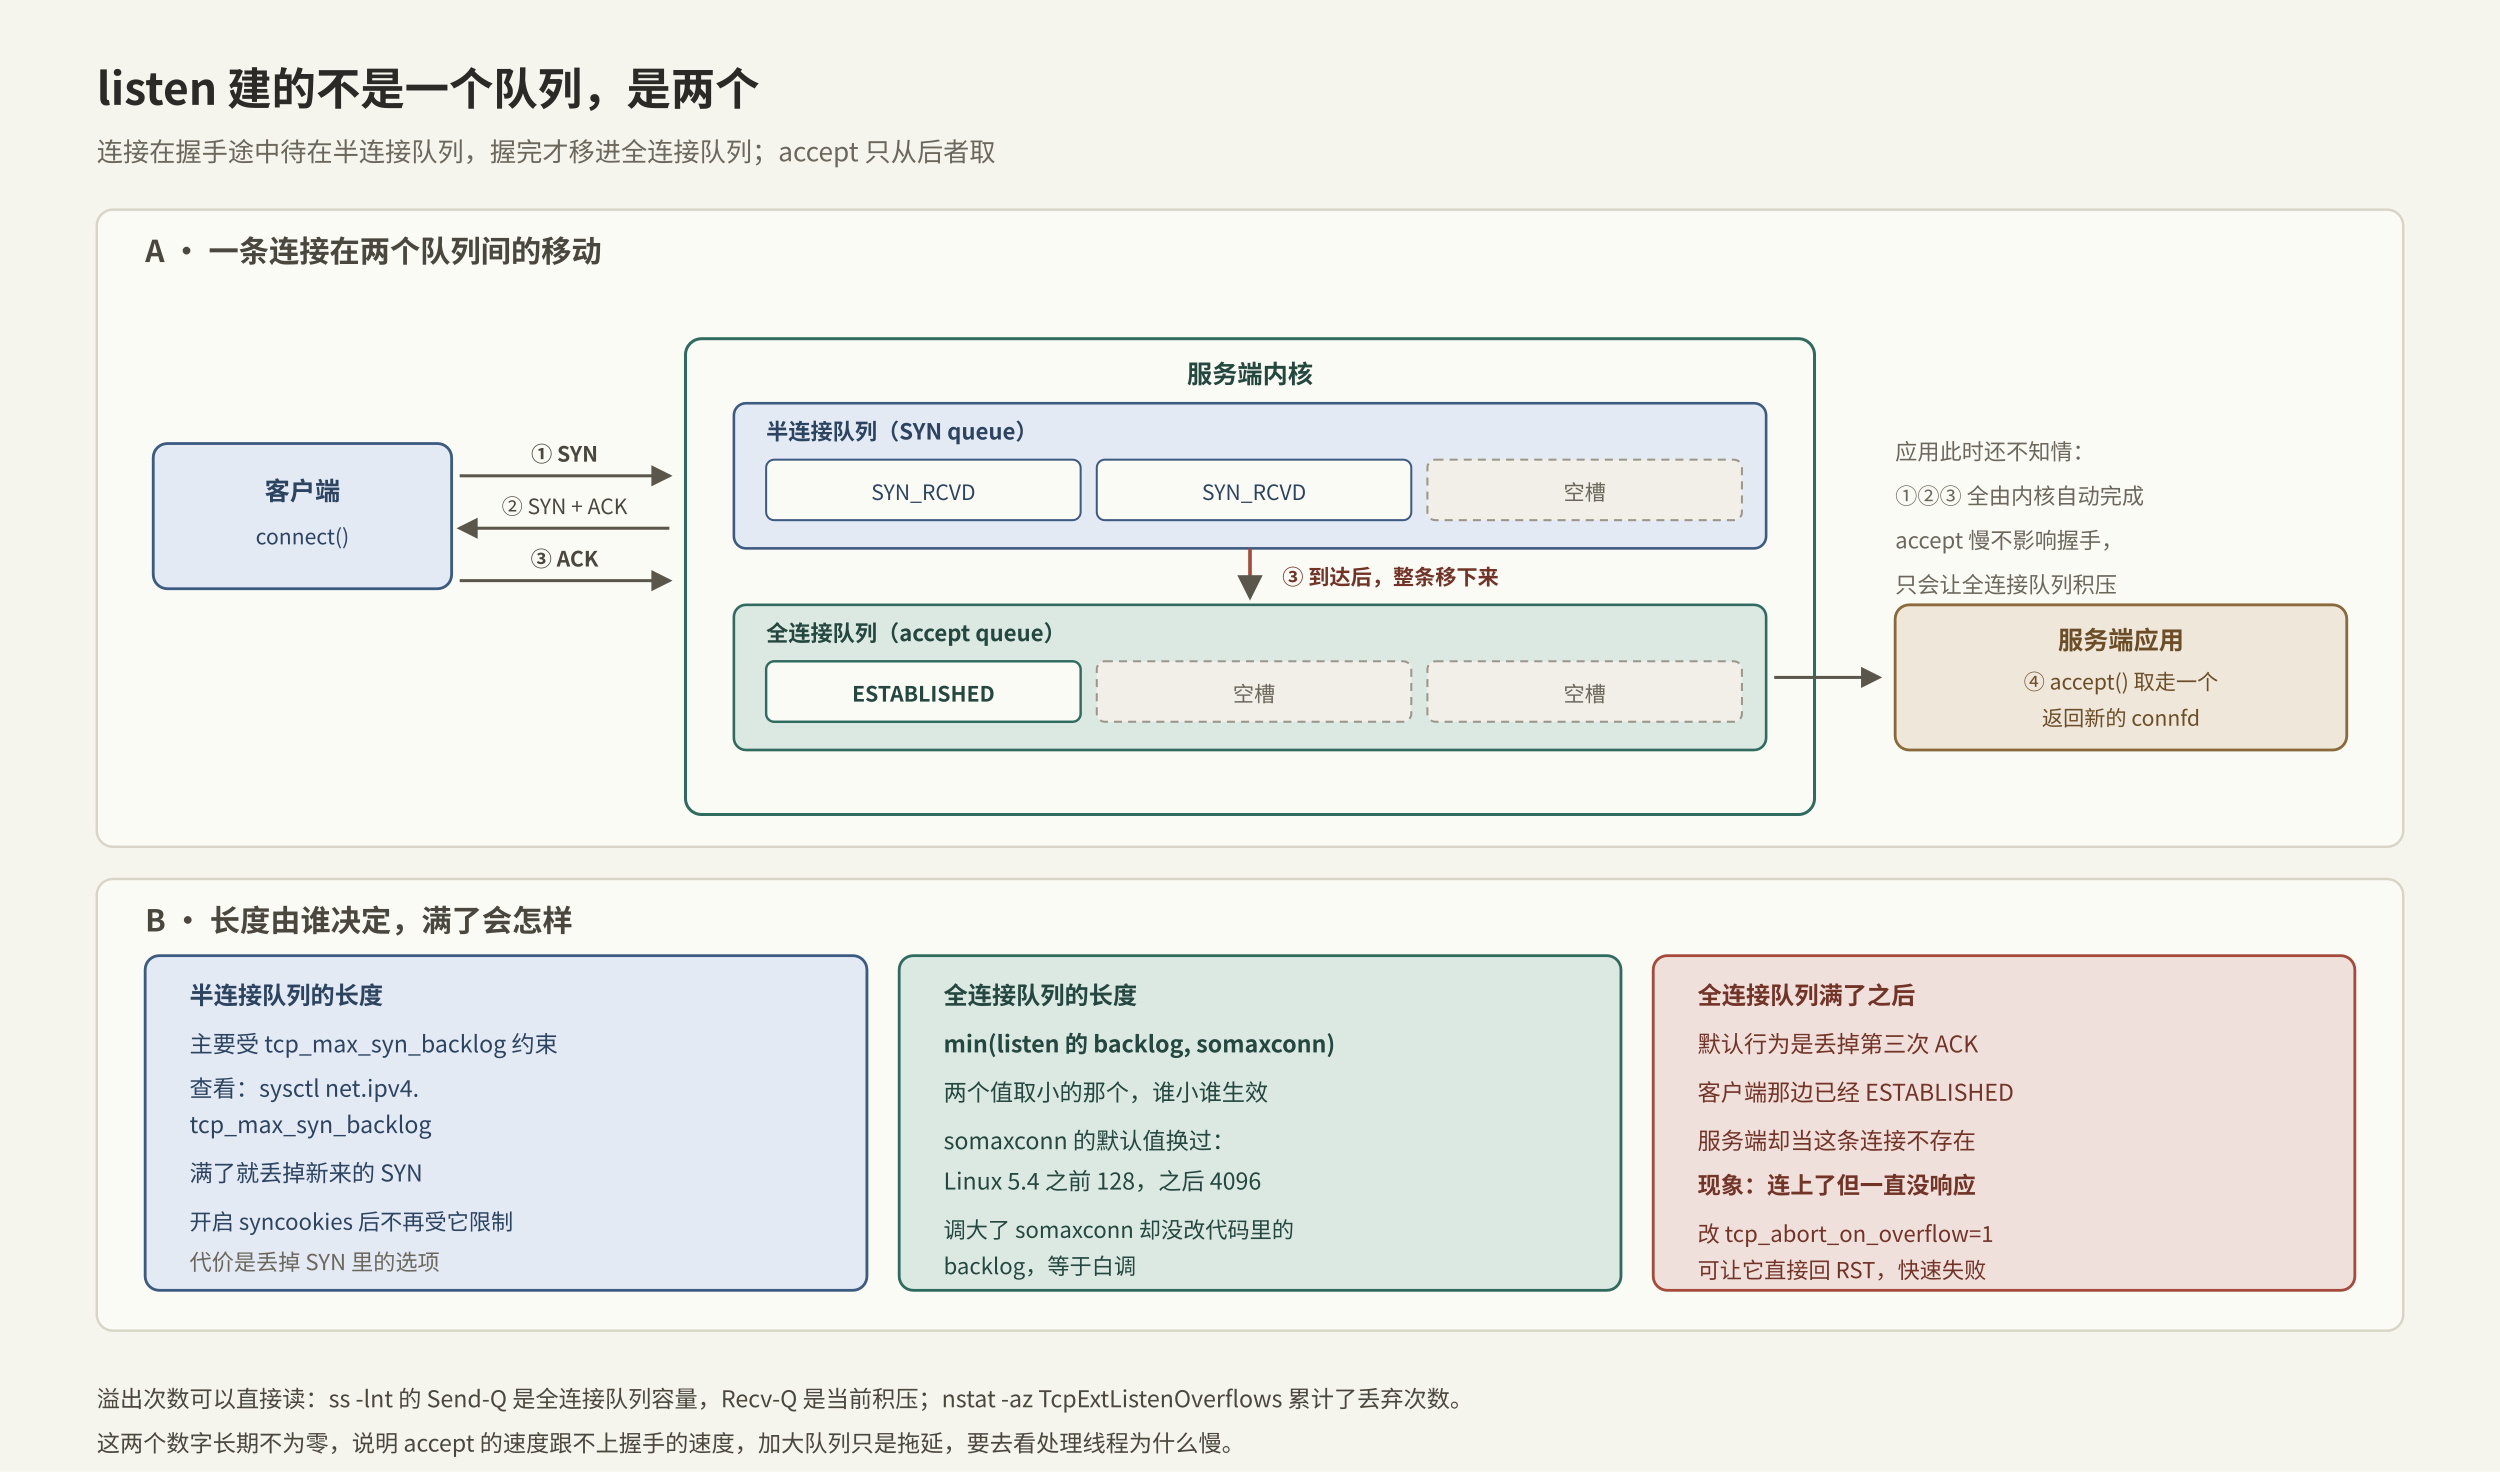
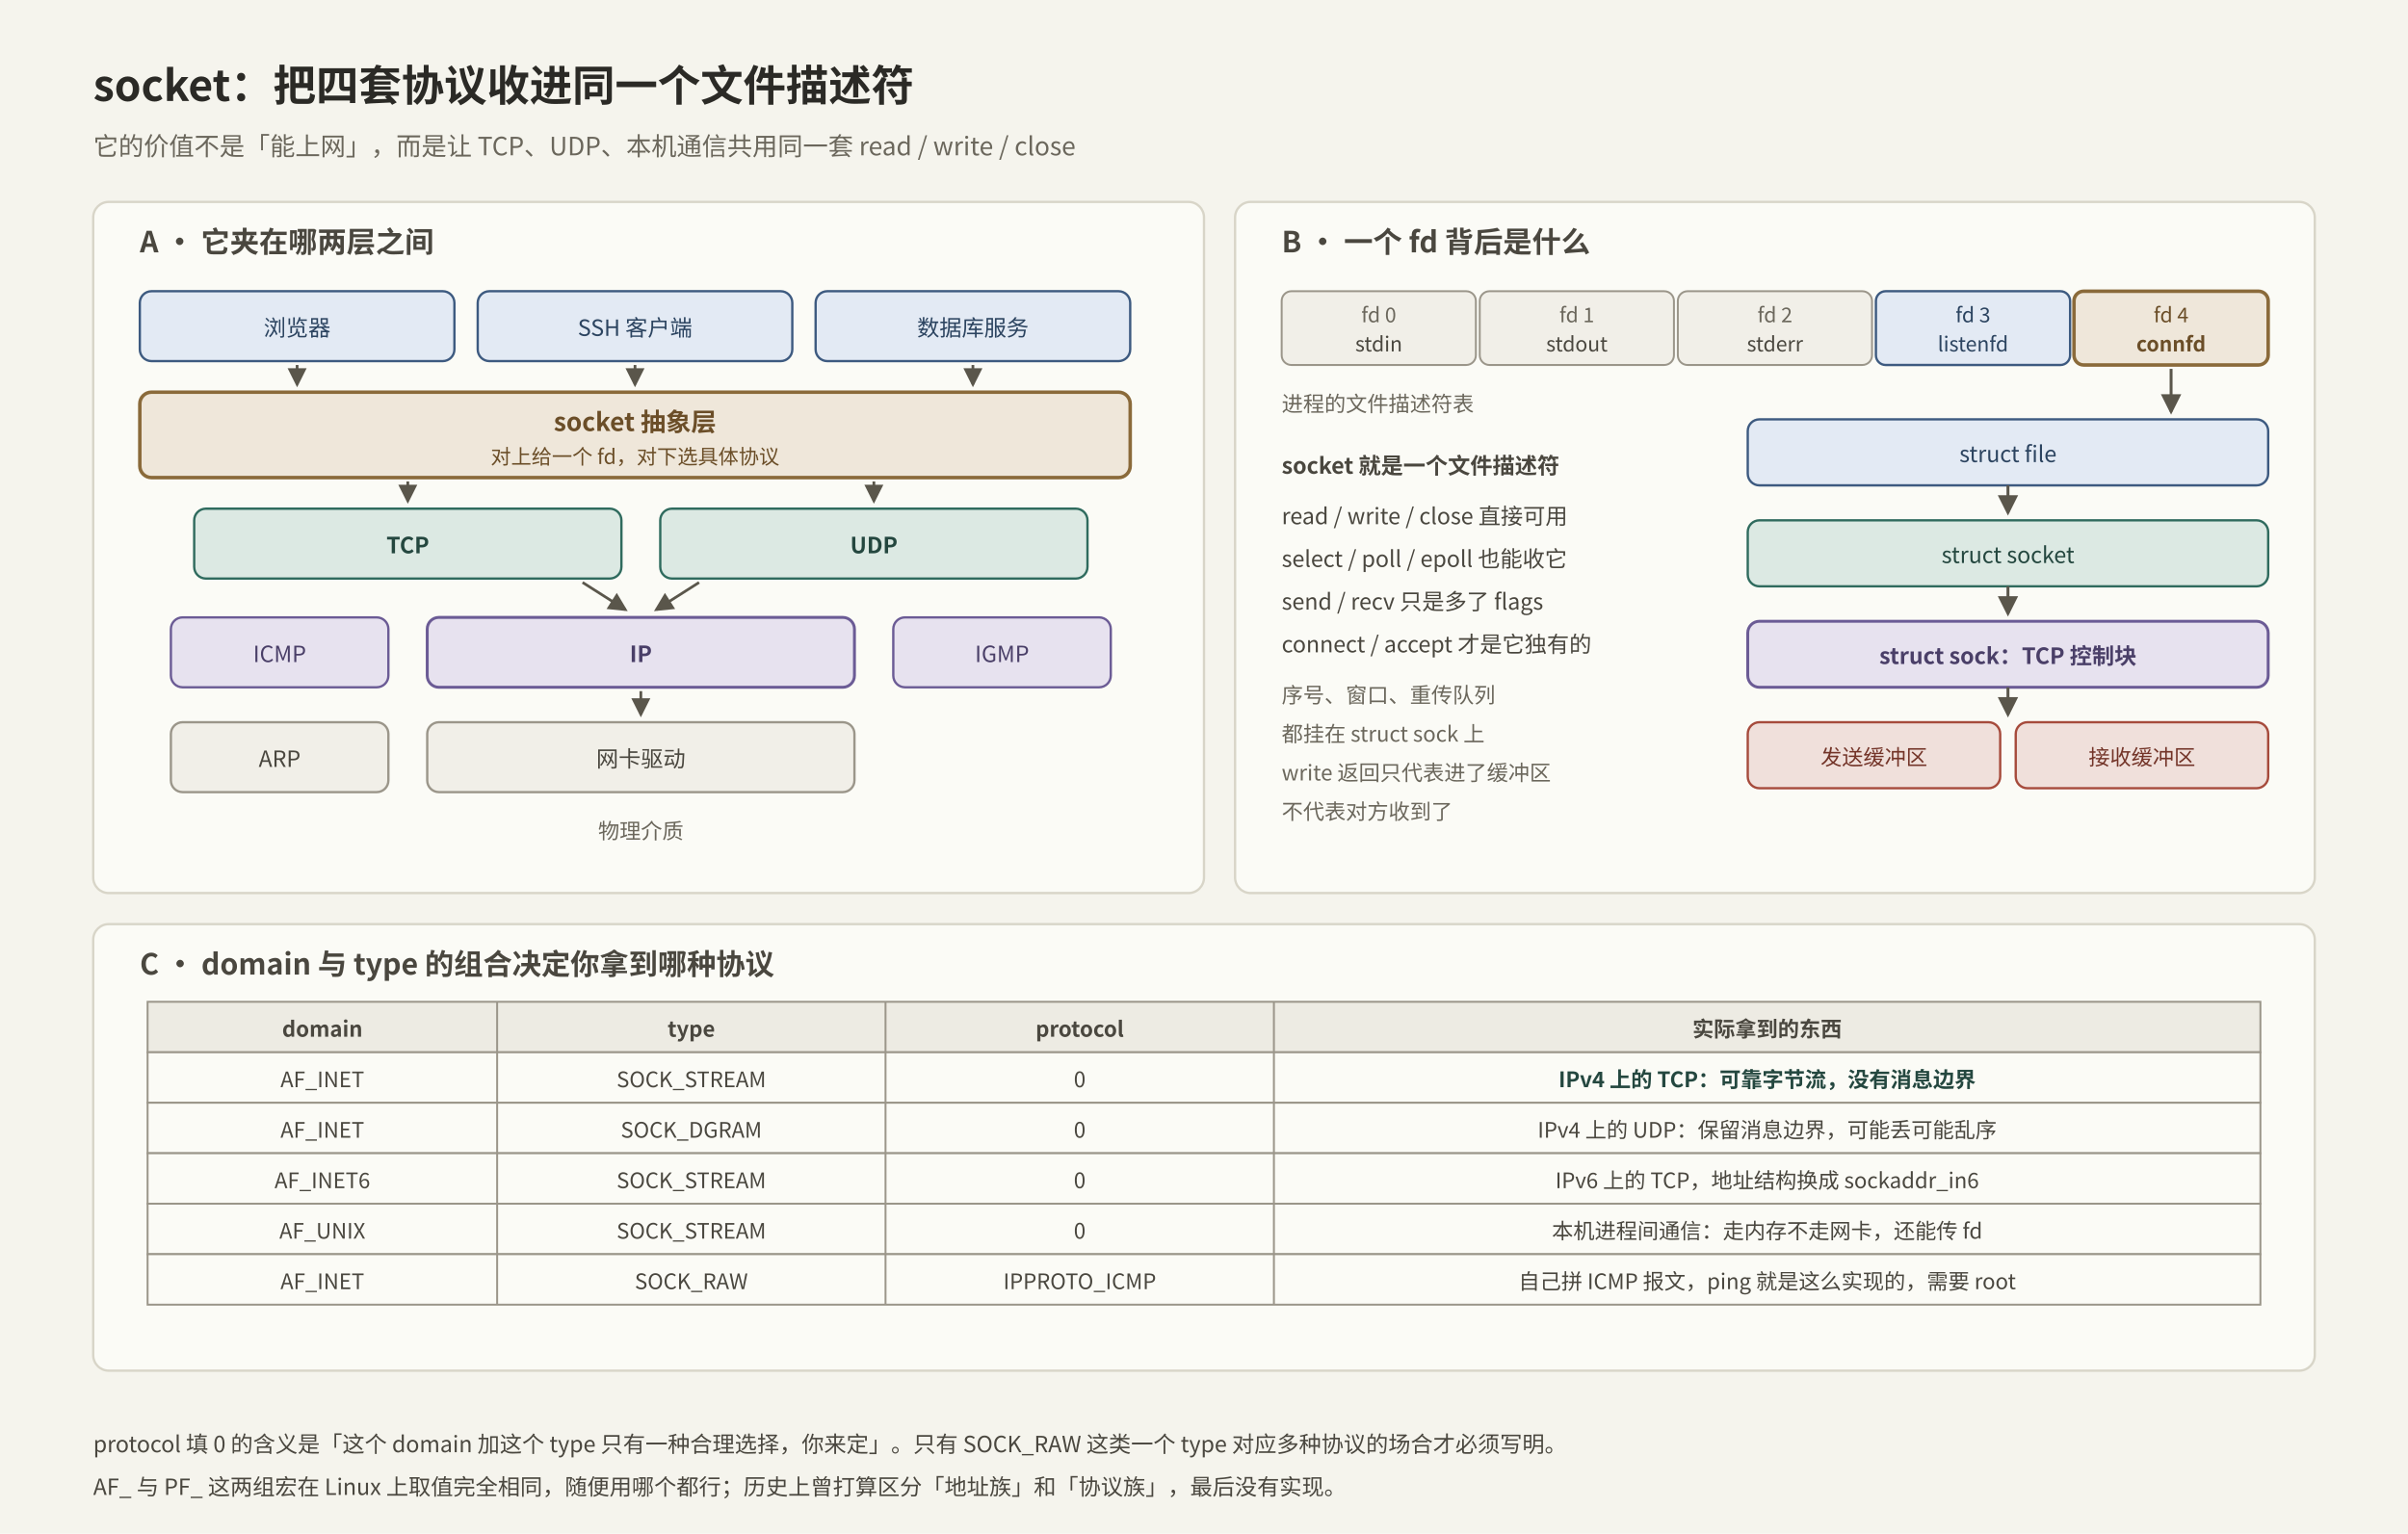
- <svg xmlns="http://www.w3.org/2000/svg" viewBox="0 0 1240 730" font-family="'PingFang SC','Hiragino Sans GB','Microsoft YaHei','Noto Sans CJK SC',sans-serif">
+ <svg xmlns="http://www.w3.org/2000/svg" viewBox="0 0 1240 790" font-family="'PingFang SC','Hiragino Sans GB','Microsoft YaHei','Noto Sans CJK SC',sans-serif">
  <defs>
    <marker id="arr" viewBox="0 0 10 10" refX="8.5" refY="5" markerWidth="7" markerHeight="7" orient="auto-start-reverse">
      <path d="M0,0 L10,5 L0,10 z" fill="#5A564B" />
    </marker>
  </defs>
-   <rect x="0" y="0" width="1240" height="730" fill="rgb(245, 244, 237)" />
-   <text x="48" y="52" font-size="22" font-weight="700" fill="#2B2A26">listen 建的不是一个队列，是两个</text>
-   <text x="48" y="80" font-size="13" fill="#6B675C">连接在握手途中待在半连接队列，握完才移进全连接队列；accept 只从后者取</text>
-   <rect x="48" y="104" width="1144" height="316" rx="8" fill="#FBFBF6" stroke="#D8D5C8" stroke-width="1.2" />
-   <text x="72" y="130" font-size="15" font-weight="700" fill="#4A473F">A · 一条连接在两个队列间的移动</text>
-   <rect x="76" y="220" width="148" height="72" rx="7" fill="#E3EAF4" stroke="#3D5A80" stroke-width="1.4" />
-   <text x="150" y="248" font-size="12.5" font-weight="700" fill="#2C4460" text-anchor="middle">客户端</text>
-   <text x="150" y="270" font-size="10.5" fill="#2C4460" text-anchor="middle">connect()</text>
-   <line x1="228" y1="236" x2="332" y2="236" stroke="#5A564B" stroke-width="1.5" marker-end="url(#arr)" />
-   <text x="280" y="229" font-size="10.5" font-weight="700" fill="#4A473F" text-anchor="middle">① SYN</text>
-   <line x1="332" y1="262" x2="228" y2="262" stroke="#5A564B" stroke-width="1.5" marker-end="url(#arr)" />
-   <text x="280" y="255" font-size="10.5" fill="#4A473F" text-anchor="middle">② SYN + ACK</text>
-   <line x1="228" y1="288" x2="332" y2="288" stroke="#5A564B" stroke-width="1.5" marker-end="url(#arr)" />
-   <text x="280" y="281" font-size="10.5" font-weight="700" fill="#4A473F" text-anchor="middle">③ ACK</text>
-   <rect x="340" y="168" width="560" height="236" rx="8" fill="#FBFBF6" stroke="#2F6B5E" stroke-width="1.5" />
-   <text x="620" y="190" font-size="12.5" font-weight="700" fill="#24473F" text-anchor="middle">服务端内核</text>
-   <rect x="364" y="200" width="512" height="72" rx="6" fill="#E3EAF4" stroke="#3D5A80" stroke-width="1.3" />
-   <text x="380" y="218" font-size="11" font-weight="700" fill="#2C4460">半连接队列（SYN queue）</text>
-   <rect x="380" y="228" width="156" height="30" rx="4" fill="#FBFBF6" stroke="#3D5A80" stroke-width="1" />
-   <text x="458" y="248" font-size="10.5" fill="#2C4460" text-anchor="middle">SYN_RCVD</text>
-   <rect x="544" y="228" width="156" height="30" rx="4" fill="#FBFBF6" stroke="#3D5A80" stroke-width="1" />
-   <text x="622" y="248" font-size="10.5" fill="#2C4460" text-anchor="middle">SYN_RCVD</text>
-   <rect x="708" y="228" width="156" height="30" rx="4" fill="#F1EFE8" stroke="#9B968A" stroke-width="1" stroke-dasharray="4 3" />
-   <text x="786" y="248" font-size="10.5" fill="#6B675C" text-anchor="middle">空槽</text>
-   <line x1="620" y1="272" x2="620" y2="296" stroke="#A64B3C" stroke-width="1.8" marker-end="url(#arr)" />
-   <text x="636" y="290" font-size="10.5" font-weight="700" fill="#733428">③ 到达后，整条移下来</text>
-   <rect x="364" y="300" width="512" height="72" rx="6" fill="#DCE9E3" stroke="#2F6B5E" stroke-width="1.3" />
-   <text x="380" y="318" font-size="11" font-weight="700" fill="#24473F">全连接队列（accept queue）</text>
-   <rect x="380" y="328" width="156" height="30" rx="4" fill="#FBFBF6" stroke="#2F6B5E" stroke-width="1.2" />
-   <text x="458" y="348" font-size="10.5" font-weight="700" fill="#24473F" text-anchor="middle">ESTABLISHED</text>
-   <rect x="544" y="328" width="156" height="30" rx="4" fill="#F1EFE8" stroke="#9B968A" stroke-width="1" stroke-dasharray="4 3" />
-   <text x="622" y="348" font-size="10.5" fill="#6B675C" text-anchor="middle">空槽</text>
-   <rect x="708" y="328" width="156" height="30" rx="4" fill="#F1EFE8" stroke="#9B968A" stroke-width="1" stroke-dasharray="4 3" />
-   <text x="786" y="348" font-size="10.5" fill="#6B675C" text-anchor="middle">空槽</text>
-   <line x1="880" y1="336" x2="932" y2="336" stroke="#5A564B" stroke-width="1.5" marker-end="url(#arr)" />
-   <rect x="940" y="300" width="224" height="72" rx="7" fill="#EFE7DA" stroke="#8A6A3A" stroke-width="1.4" />
-   <text x="1052" y="322" font-size="12.5" font-weight="700" fill="#6B4E28" text-anchor="middle">服务端应用</text>
-   <text x="1052" y="342" font-size="10.5" fill="#6B4E28" text-anchor="middle">④ accept() 取走一个</text>
-   <text x="1052" y="360" font-size="10.5" fill="#6B4E28" text-anchor="middle">返回新的 connfd</text>
-   <text x="940" y="228" font-size="11" fill="#6B675C">应用此时还不知情：</text>
-   <text x="940" y="250" font-size="11" fill="#6B675C">①②③ 全由内核自动完成</text>
-   <text x="940" y="272" font-size="11" fill="#6B675C">accept 慢不影响握手，</text>
-   <text x="940" y="294" font-size="11" fill="#6B675C">只会让全连接队列积压</text>
-   <rect x="48" y="436" width="1144" height="224" rx="8" fill="#FBFBF6" stroke="#D8D5C8" stroke-width="1.2" />
-   <text x="72" y="462" font-size="15" font-weight="700" fill="#4A473F">B · 长度由谁决定，满了会怎样</text>
-   <rect x="72" y="474" width="358" height="166" rx="7" fill="#E3EAF4" stroke="#3D5A80" stroke-width="1.4" />
-   <text x="94" y="498" font-size="12" font-weight="700" fill="#2C4460">半连接队列的长度</text>
-   <text x="94" y="522" font-size="11.5" fill="#2C4460">主要受 tcp_max_syn_backlog 约束</text>
-   <text x="94" y="544" font-size="11.5" fill="#2C4460">查看：sysctl net.ipv4.</text>
-   <text x="94" y="562" font-size="11.5" fill="#2C4460">tcp_max_syn_backlog</text>
-   <text x="94" y="586" font-size="11.5" fill="#2C4460">满了就丢掉新来的 SYN</text>
-   <text x="94" y="610" font-size="11" fill="#2C4460">开启 syncookies 后不再受它限制</text>
-   <text x="94" y="630" font-size="11" fill="#6B675C">代价是丢掉 SYN 里的选项</text>
-   <rect x="446" y="474" width="358" height="166" rx="7" fill="#DCE9E3" stroke="#2F6B5E" stroke-width="1.4" />
-   <text x="468" y="498" font-size="12" font-weight="700" fill="#24473F">全连接队列的长度</text>
-   <text x="468" y="522" font-size="11.5" font-weight="700" fill="#24473F">min(listen 的 backlog, somaxconn)</text>
-   <text x="468" y="546" font-size="11.5" fill="#24473F">两个值取小的那个，谁小谁生效</text>
-   <text x="468" y="570" font-size="11.5" fill="#24473F">somaxconn 的默认值换过：</text>
-   <text x="468" y="590" font-size="11.5" fill="#24473F">Linux 5.4 之前 128，之后 4096</text>
-   <text x="468" y="614" font-size="11" fill="#24473F">调大了 somaxconn 却没改代码里的</text>
-   <text x="468" y="632" font-size="11" fill="#24473F">backlog，等于白调</text>
-   <rect x="820" y="474" width="348" height="166" rx="7" fill="#F0E0DB" stroke="#A64B3C" stroke-width="1.4" />
-   <text x="842" y="498" font-size="12" font-weight="700" fill="#733428">全连接队列满了之后</text>
-   <text x="842" y="522" font-size="11.5" fill="#733428">默认行为是丢掉第三次 ACK</text>
-   <text x="842" y="546" font-size="11.5" fill="#733428">客户端那边已经 ESTABLISHED</text>
-   <text x="842" y="570" font-size="11.5" fill="#733428">服务端却当这条连接不存在</text>
-   <text x="842" y="592" font-size="11.5" font-weight="700" fill="#733428">现象：连上了但一直没响应</text>
-   <text x="842" y="616" font-size="11" fill="#733428">改 tcp_abort_on_overflow=1</text>
-   <text x="842" y="634" font-size="11" fill="#733428">可让它直接回 RST，快速失败</text>
-   <text x="48" y="698" font-size="11.5" fill="#4A473F">溢出次数可以直接读：ss -lnt 的 Send-Q 是全连接队列容量，Recv-Q 是当前积压；nstat -az TcpExtListenOverflows 累计了丢弃次数。</text>
-   <text x="48" y="720" font-size="11.5" fill="#4A473F">这两个数字长期不为零，说明 accept 的速度跟不上握手的速度，加大队列只是拖延，要去看处理线程为什么慢。</text>
+   <rect x="0" y="0" width="1240" height="790" fill="rgb(245, 244, 237)" />
+   <text x="48" y="52" font-size="22" font-weight="700" fill="#2B2A26">socket：把四套协议收进同一个文件描述符</text>
+   <text x="48" y="80" font-size="13" fill="#6B675C">它的价值不是「能上网」，而是让 TCP、UDP、本机通信共用同一套 read / write / close</text>
+   <rect x="48" y="104" width="572" height="356" rx="8" fill="#FBFBF6" stroke="#D8D5C8" stroke-width="1.2" />
+   <text x="72" y="130" font-size="15" font-weight="700" fill="#4A473F">A · 它夹在哪两层之间</text>
+   <rect x="72" y="150" width="162" height="36" rx="6" fill="#E3EAF4" stroke="#3D5A80" stroke-width="1.2" />
+   <text x="153" y="173" font-size="11.5" fill="#2C4460" text-anchor="middle">浏览器</text>
+   <rect x="246" y="150" width="162" height="36" rx="6" fill="#E3EAF4" stroke="#3D5A80" stroke-width="1.2" />
+   <text x="327" y="173" font-size="11.5" fill="#2C4460" text-anchor="middle">SSH 客户端</text>
+   <rect x="420" y="150" width="162" height="36" rx="6" fill="#E3EAF4" stroke="#3D5A80" stroke-width="1.2" />
+   <text x="501" y="173" font-size="11.5" fill="#2C4460" text-anchor="middle">数据库服务</text>
+   <line x1="153" y1="188" x2="153" y2="198" stroke="#5A564B" stroke-width="1.4" marker-end="url(#arr)" />
+   <line x1="327" y1="188" x2="327" y2="198" stroke="#5A564B" stroke-width="1.4" marker-end="url(#arr)" />
+   <line x1="501" y1="188" x2="501" y2="198" stroke="#5A564B" stroke-width="1.4" marker-end="url(#arr)" />
+   <rect x="72" y="202" width="510" height="44" rx="6" fill="#EFE7DA" stroke="#8A6A3A" stroke-width="1.8" />
+   <text x="327" y="222" font-size="13" font-weight="700" fill="#6B4E28" text-anchor="middle">socket 抽象层</text>
+   <text x="327" y="239" font-size="10.5" fill="#6B4E28" text-anchor="middle">对上给一个 fd，对下选具体协议</text>
+   <line x1="210" y1="248" x2="210" y2="258" stroke="#5A564B" stroke-width="1.4" marker-end="url(#arr)" />
+   <line x1="450" y1="248" x2="450" y2="258" stroke="#5A564B" stroke-width="1.4" marker-end="url(#arr)" />
+   <rect x="100" y="262" width="220" height="36" rx="6" fill="#DCE9E3" stroke="#2F6B5E" stroke-width="1.2" />
+   <text x="210" y="285" font-size="11.5" font-weight="700" fill="#24473F" text-anchor="middle">TCP</text>
+   <rect x="340" y="262" width="220" height="36" rx="6" fill="#DCE9E3" stroke="#2F6B5E" stroke-width="1.2" />
+   <text x="450" y="285" font-size="11.5" font-weight="700" fill="#24473F" text-anchor="middle">UDP</text>
+   <line x1="300" y1="300" x2="322" y2="314" stroke="#5A564B" stroke-width="1.4" marker-end="url(#arr)" />
+   <line x1="360" y1="300" x2="338" y2="314" stroke="#5A564B" stroke-width="1.4" marker-end="url(#arr)" />
+   <rect x="88" y="318" width="112" height="36" rx="6" fill="#E7E2EF" stroke="#6B5B95" stroke-width="1.2" />
+   <text x="144" y="341" font-size="11.5" fill="#4A3F68" text-anchor="middle">ICMP</text>
+   <rect x="220" y="318" width="220" height="36" rx="6" fill="#E7E2EF" stroke="#6B5B95" stroke-width="1.5" />
+   <text x="330" y="341" font-size="11.5" font-weight="700" fill="#4A3F68" text-anchor="middle">IP</text>
+   <rect x="460" y="318" width="112" height="36" rx="6" fill="#E7E2EF" stroke="#6B5B95" stroke-width="1.2" />
+   <text x="516" y="341" font-size="11.5" fill="#4A3F68" text-anchor="middle">IGMP</text>
+   <line x1="330" y1="356" x2="330" y2="368" stroke="#5A564B" stroke-width="1.4" marker-end="url(#arr)" />
+   <rect x="88" y="372" width="112" height="36" rx="6" fill="#F1EFE8" stroke="#9B968A" stroke-width="1.2" />
+   <text x="144" y="395" font-size="11.5" fill="#4A473F" text-anchor="middle">ARP</text>
+   <rect x="220" y="372" width="220" height="36" rx="6" fill="#F1EFE8" stroke="#9B968A" stroke-width="1.2" />
+   <text x="330" y="395" font-size="11.5" fill="#4A473F" text-anchor="middle">网卡驱动</text>
+   <text x="330" y="432" font-size="11" fill="#6B675C" text-anchor="middle">物理介质</text>
+   <rect x="636" y="104" width="556" height="356" rx="8" fill="#FBFBF6" stroke="#D8D5C8" stroke-width="1.2" />
+   <text x="660" y="130" font-size="15" font-weight="700" fill="#4A473F">B · 一个 fd 背后是什么</text>
+   <rect x="660" y="150" width="100" height="38" rx="5" fill="#F1EFE8" stroke="#9B968A" stroke-width="1" />
+   <text x="710" y="166" font-size="10.5" fill="#6B675C" text-anchor="middle">fd 0</text>
+   <text x="710" y="181" font-size="10.5" fill="#4A473F" text-anchor="middle">stdin</text>
+   <rect x="762" y="150" width="100" height="38" rx="5" fill="#F1EFE8" stroke="#9B968A" stroke-width="1" />
+   <text x="812" y="166" font-size="10.5" fill="#6B675C" text-anchor="middle">fd 1</text>
+   <text x="812" y="181" font-size="10.5" fill="#4A473F" text-anchor="middle">stdout</text>
+   <rect x="864" y="150" width="100" height="38" rx="5" fill="#F1EFE8" stroke="#9B968A" stroke-width="1" />
+   <text x="914" y="166" font-size="10.5" fill="#6B675C" text-anchor="middle">fd 2</text>
+   <text x="914" y="181" font-size="10.5" fill="#4A473F" text-anchor="middle">stderr</text>
+   <rect x="966" y="150" width="100" height="38" rx="5" fill="#E3EAF4" stroke="#3D5A80" stroke-width="1.2" />
+   <text x="1016" y="166" font-size="10.5" fill="#2C4460" text-anchor="middle">fd 3</text>
+   <text x="1016" y="181" font-size="10.5" fill="#2C4460" text-anchor="middle">listenfd</text>
+   <rect x="1068" y="150" width="100" height="38" rx="5" fill="#EFE7DA" stroke="#8A6A3A" stroke-width="1.8" />
+   <text x="1118" y="166" font-size="10.5" fill="#6B4E28" text-anchor="middle">fd 4</text>
+   <text x="1118" y="181" font-size="10.5" font-weight="700" fill="#6B4E28" text-anchor="middle">connfd</text>
+   <text x="660" y="212" font-size="11" fill="#6B675C">进程的文件描述符表</text>
+   <line x1="1118" y1="190" x2="1118" y2="212" stroke="#5A564B" stroke-width="1.5" marker-end="url(#arr)" />
+   <rect x="900" y="216" width="268" height="34" rx="6" fill="#E3EAF4" stroke="#3D5A80" stroke-width="1.2" />
+   <text x="1034" y="238" font-size="11.5" fill="#2C4460" text-anchor="middle">struct file</text>
+   <line x1="1034" y1="250" x2="1034" y2="264" stroke="#5A564B" stroke-width="1.5" marker-end="url(#arr)" />
+   <rect x="900" y="268" width="268" height="34" rx="6" fill="#DCE9E3" stroke="#2F6B5E" stroke-width="1.2" />
+   <text x="1034" y="290" font-size="11.5" fill="#24473F" text-anchor="middle">struct socket</text>
+   <line x1="1034" y1="302" x2="1034" y2="316" stroke="#5A564B" stroke-width="1.5" marker-end="url(#arr)" />
+   <rect x="900" y="320" width="268" height="34" rx="6" fill="#E7E2EF" stroke="#6B5B95" stroke-width="1.5" />
+   <text x="1034" y="342" font-size="11.5" font-weight="700" fill="#4A3F68" text-anchor="middle">struct sock：TCP 控制块</text>
+   <line x1="1034" y1="354" x2="1034" y2="368" stroke="#5A564B" stroke-width="1.5" marker-end="url(#arr)" />
+   <rect x="900" y="372" width="130" height="34" rx="6" fill="#F0E0DB" stroke="#A64B3C" stroke-width="1.2" />
+   <text x="965" y="394" font-size="11" fill="#733428" text-anchor="middle">发送缓冲区</text>
+   <rect x="1038" y="372" width="130" height="34" rx="6" fill="#F0E0DB" stroke="#A64B3C" stroke-width="1.2" />
+   <text x="1103" y="394" font-size="11" fill="#733428" text-anchor="middle">接收缓冲区</text>
+   <text x="660" y="244" font-size="11.5" font-weight="700" fill="#4A473F">socket 就是一个文件描述符</text>
+   <text x="660" y="270" font-size="11.5" fill="#4A473F">read / write / close 直接可用</text>
+   <text x="660" y="292" font-size="11.5" fill="#4A473F">select / poll / epoll 也能收它</text>
+   <text x="660" y="314" font-size="11.5" fill="#4A473F">send / recv 只是多了 flags</text>
+   <text x="660" y="336" font-size="11.5" fill="#4A473F">connect / accept 才是它独有的</text>
+   <text x="660" y="362" font-size="11" fill="#6B675C">序号、窗口、重传队列</text>
+   <text x="660" y="382" font-size="11" fill="#6B675C">都挂在 struct sock 上</text>
+   <text x="660" y="402" font-size="11" fill="#6B675C">write 返回只代表进了缓冲区</text>
+   <text x="660" y="422" font-size="11" fill="#6B675C">不代表对方收到了</text>
+   <rect x="48" y="476" width="1144" height="230" rx="8" fill="#FBFBF6" stroke="#D8D5C8" stroke-width="1.2" />
+   <text x="72" y="502" font-size="15" font-weight="700" fill="#4A473F">C · domain 与 type 的组合决定你拿到哪种协议</text>
+   <rect x="76" y="516" width="1088" height="26" fill="#EDEBE3" stroke="#9B968A" stroke-width="1" />
+   <rect x="76" y="542" width="1088" height="26" fill="#FBFBF6" stroke="#9B968A" stroke-width="1" />
+   <rect x="76" y="568" width="1088" height="26" fill="#FBFBF6" stroke="#9B968A" stroke-width="1" />
+   <rect x="76" y="594" width="1088" height="26" fill="#FBFBF6" stroke="#9B968A" stroke-width="1" />
+   <rect x="76" y="620" width="1088" height="26" fill="#FBFBF6" stroke="#9B968A" stroke-width="1" />
+   <rect x="76" y="646" width="1088" height="26" fill="#FBFBF6" stroke="#9B968A" stroke-width="1" />
+   <line x1="256" y1="516" x2="256" y2="672" stroke="#9B968A" stroke-width="1" />
+   <line x1="456" y1="516" x2="456" y2="672" stroke="#9B968A" stroke-width="1" />
+   <line x1="656" y1="516" x2="656" y2="672" stroke="#9B968A" stroke-width="1" />
+   <text x="166" y="534" font-size="11" font-weight="700" fill="#4A473F" text-anchor="middle">domain</text>
+   <text x="356" y="534" font-size="11" font-weight="700" fill="#4A473F" text-anchor="middle">type</text>
+   <text x="556" y="534" font-size="11" font-weight="700" fill="#4A473F" text-anchor="middle">protocol</text>
+   <text x="910" y="534" font-size="11" font-weight="700" fill="#4A473F" text-anchor="middle">实际拿到的东西</text>
+   <text x="166" y="560" font-size="11" fill="#4A473F" text-anchor="middle">AF_INET</text>
+   <text x="356" y="560" font-size="11" fill="#4A473F" text-anchor="middle">SOCK_STREAM</text>
+   <text x="556" y="560" font-size="11" fill="#4A473F" text-anchor="middle">0</text>
+   <text x="910" y="560" font-size="11" font-weight="700" fill="#24473F" text-anchor="middle">IPv4 上的 TCP：可靠字节流，没有消息边界</text>
+   <text x="166" y="586" font-size="11" fill="#4A473F" text-anchor="middle">AF_INET</text>
+   <text x="356" y="586" font-size="11" fill="#4A473F" text-anchor="middle">SOCK_DGRAM</text>
+   <text x="556" y="586" font-size="11" fill="#4A473F" text-anchor="middle">0</text>
+   <text x="910" y="586" font-size="11" fill="#4A473F" text-anchor="middle">IPv4 上的 UDP：保留消息边界，可能丢可能乱序</text>
+   <text x="166" y="612" font-size="11" fill="#4A473F" text-anchor="middle">AF_INET6</text>
+   <text x="356" y="612" font-size="11" fill="#4A473F" text-anchor="middle">SOCK_STREAM</text>
+   <text x="556" y="612" font-size="11" fill="#4A473F" text-anchor="middle">0</text>
+   <text x="910" y="612" font-size="11" fill="#4A473F" text-anchor="middle">IPv6 上的 TCP，地址结构换成 sockaddr_in6</text>
+   <text x="166" y="638" font-size="11" fill="#4A473F" text-anchor="middle">AF_UNIX</text>
+   <text x="356" y="638" font-size="11" fill="#4A473F" text-anchor="middle">SOCK_STREAM</text>
+   <text x="556" y="638" font-size="11" fill="#4A473F" text-anchor="middle">0</text>
+   <text x="910" y="638" font-size="11" fill="#4A473F" text-anchor="middle">本机进程间通信：走内存不走网卡，还能传 fd</text>
+   <text x="166" y="664" font-size="11" fill="#4A473F" text-anchor="middle">AF_INET</text>
+   <text x="356" y="664" font-size="11" fill="#4A473F" text-anchor="middle">SOCK_RAW</text>
+   <text x="556" y="664" font-size="11" fill="#4A473F" text-anchor="middle">IPPROTO_ICMP</text>
+   <text x="910" y="664" font-size="11" fill="#4A473F" text-anchor="middle">自己拼 ICMP 报文，ping 就是这么实现的，需要 root</text>
+   <text x="48" y="748" font-size="11.5" fill="#4A473F">protocol 填 0 的含义是「这个 domain 加这个 type 只有一种合理选择，你来定」。只有 SOCK_RAW 这类一个 type 对应多种协议的场合才必须写明。</text>
+   <text x="48" y="770" font-size="11.5" fill="#4A473F">AF_ 与 PF_ 这两组宏在 Linux 上取值完全相同，随便用哪个都行；历史上曾打算区分「地址族」和「协议族」，最后没有实现。</text>
</svg>
